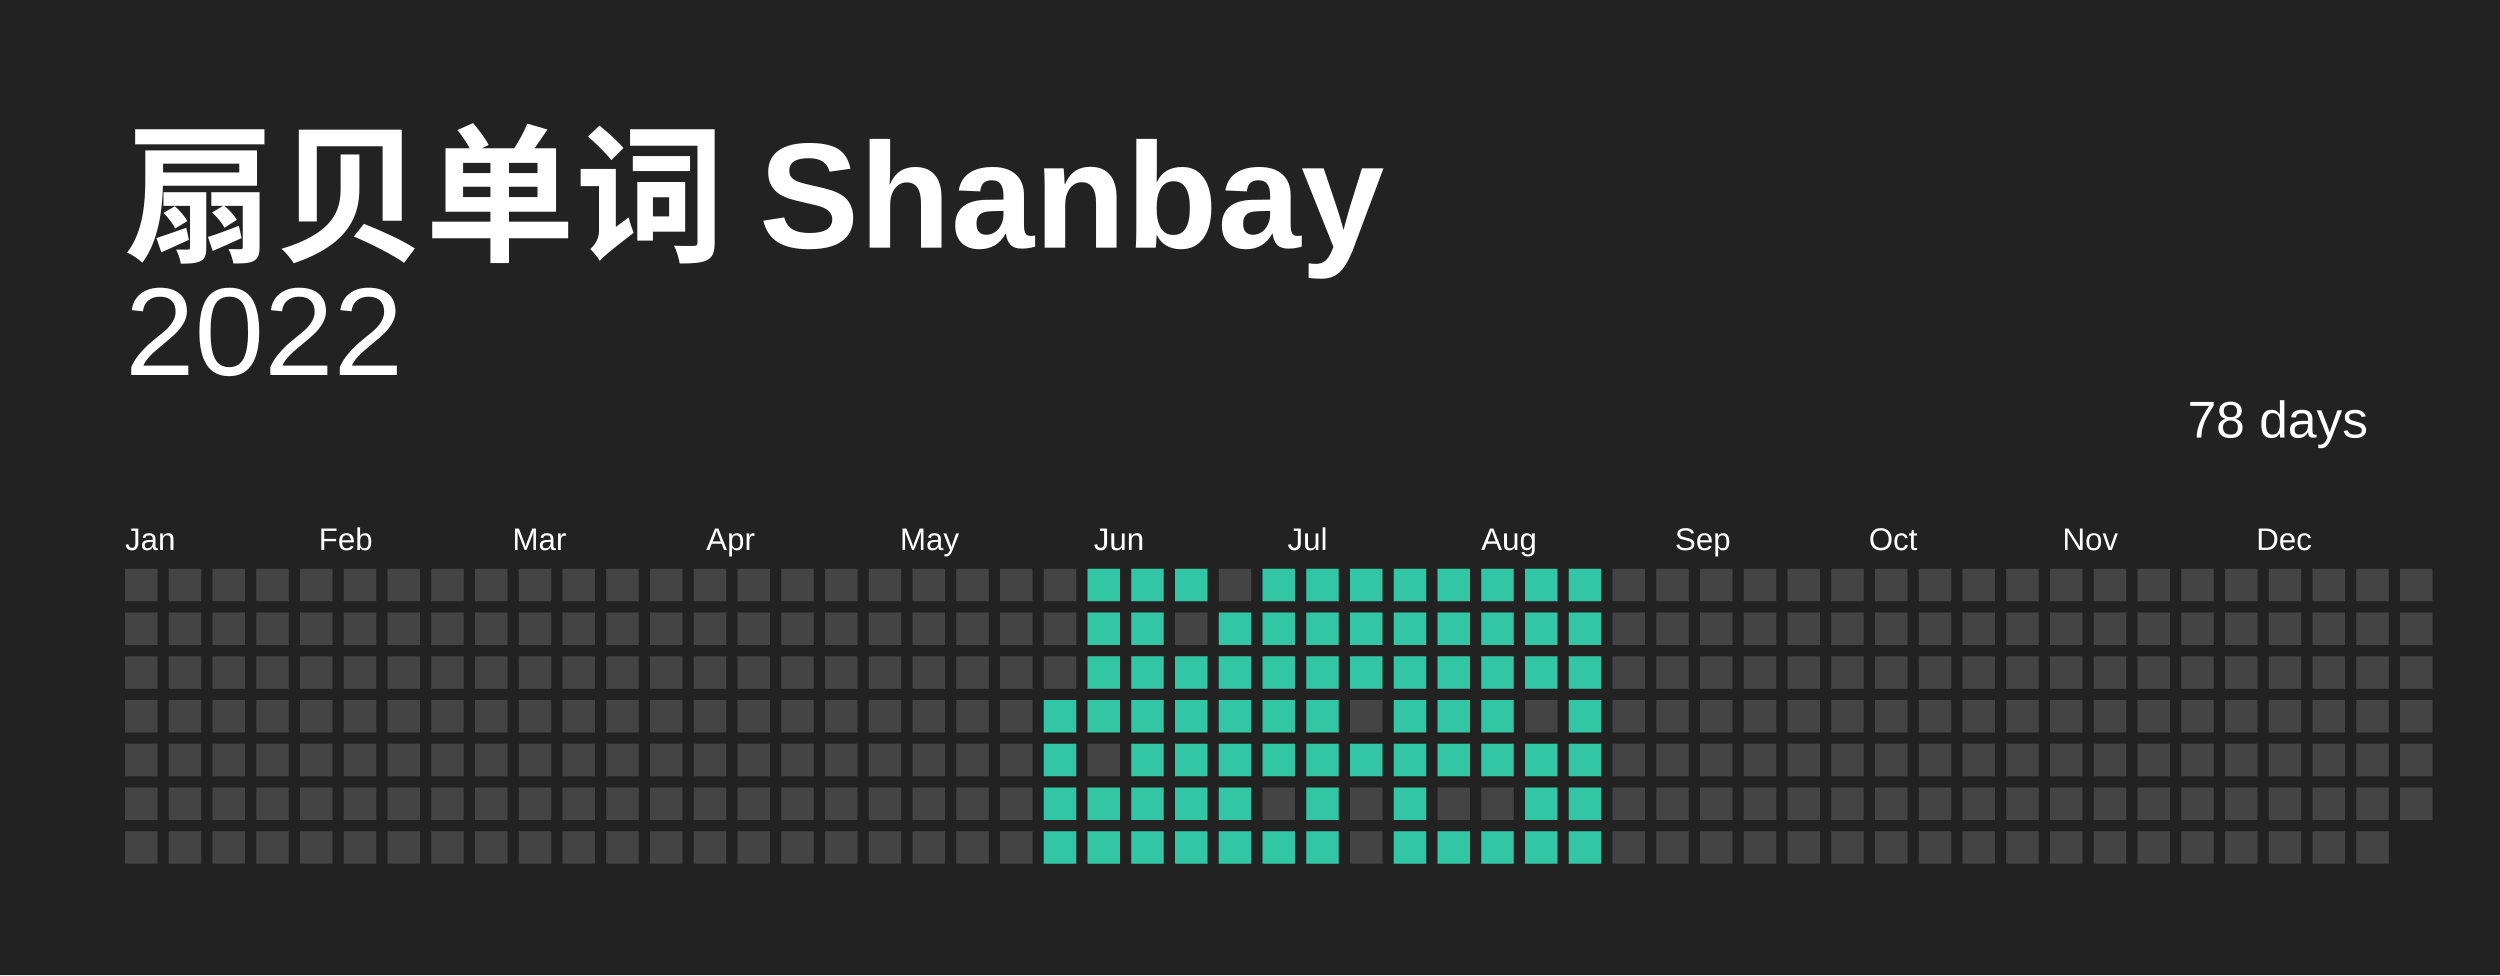
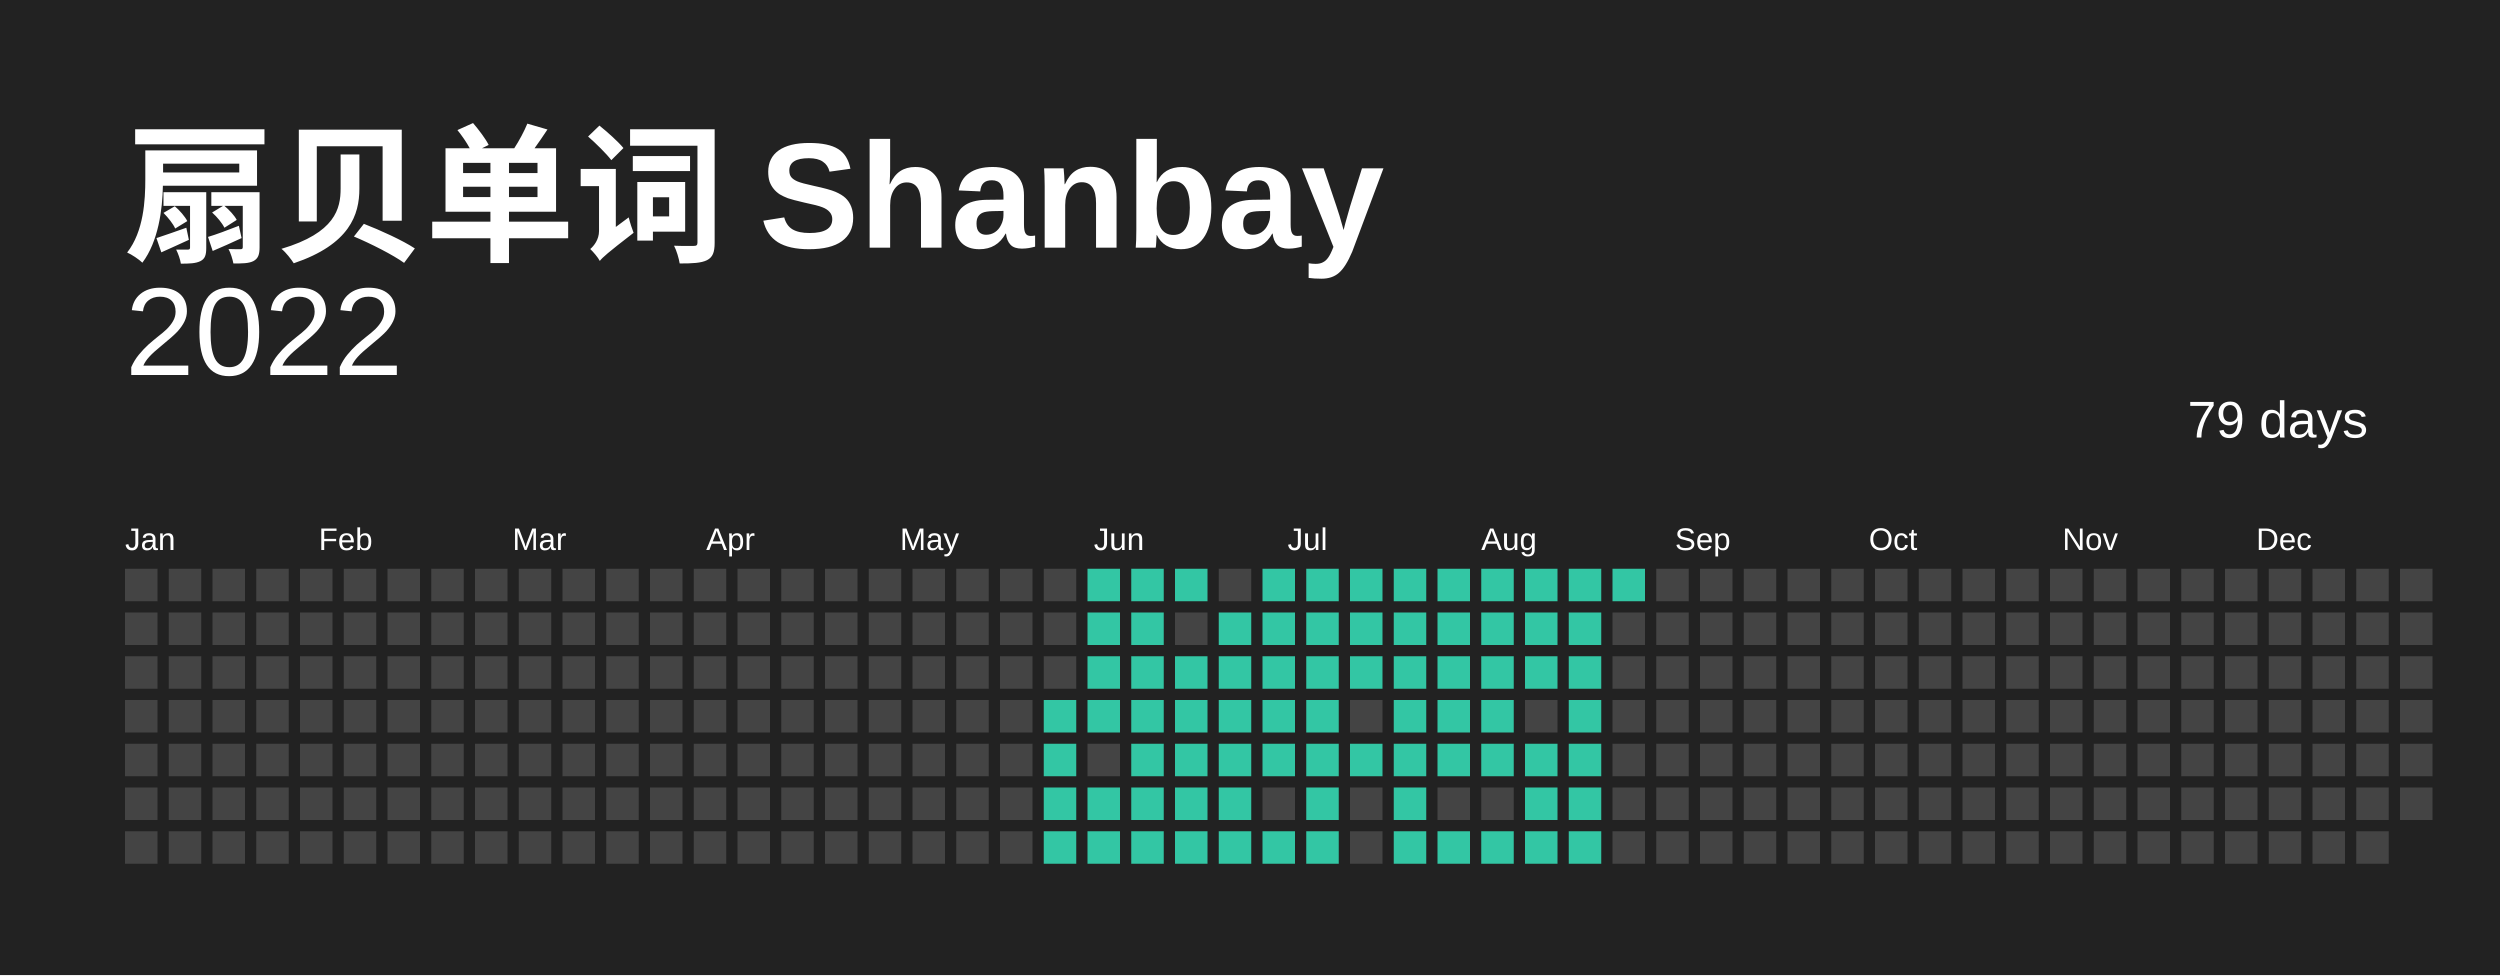
<svg xmlns="http://www.w3.org/2000/svg" baseProfile="full" height="78mm" version="1.1" viewBox="0,0,200,78" width="200mm">
  <defs />
  <rect fill="#222222" height="78" width="200" x="0" y="0" />
  <text fill="#FFFFFF" style="font-size:12px; font-family:Arial; font-weight:bold;" x="10" y="20"> 扇贝单词 Shanbay</text>
  <text alignment-baseline="hanging" fill="#FFFFFF" style="font-size:10.0px; font-family:Arial;" x="10" y="30">2022</text>
-   <text alignment-baseline="hanging" fill="#FFFFFF" style="font-size:4.125px; font-family:Arial;" x="175" y="35">78 days</text>
+   <text alignment-baseline="hanging" fill="#FFFFFF" style="font-size:4.125px; font-family:Arial;" x="175" y="35">79 days</text>
  <text fill="#FFFFFF" style="font-size:2.5px; font-family:Arial" x="10.0" y="44">Jan</text>
  <text fill="#FFFFFF" style="font-size:2.5px; font-family:Arial" x="25.5" y="44">Feb</text>
  <text fill="#FFFFFF" style="font-size:2.5px; font-family:Arial" x="41.0" y="44">Mar</text>
  <text fill="#FFFFFF" style="font-size:2.5px; font-family:Arial" x="56.5" y="44">Apr</text>
  <text fill="#FFFFFF" style="font-size:2.5px; font-family:Arial" x="72.0" y="44">May</text>
  <text fill="#FFFFFF" style="font-size:2.5px; font-family:Arial" x="87.5" y="44">Jun</text>
  <text fill="#FFFFFF" style="font-size:2.5px; font-family:Arial" x="103.0" y="44">Jul</text>
  <text fill="#FFFFFF" style="font-size:2.5px; font-family:Arial" x="118.5" y="44">Aug</text>
  <text fill="#FFFFFF" style="font-size:2.5px; font-family:Arial" x="134.0" y="44">Sep</text>
  <text fill="#FFFFFF" style="font-size:2.5px; font-family:Arial" x="149.5" y="44">Oct</text>
  <text fill="#FFFFFF" style="font-size:2.5px; font-family:Arial" x="165.0" y="44">Nov</text>
  <text fill="#FFFFFF" style="font-size:2.5px; font-family:Arial" x="180.5" y="44">Dec</text>
  <rect fill="#444444" height="2.6" width="2.6" x="10.0" y="45.5" />
  <rect fill="#444444" height="2.6" width="2.6" x="10.0" y="49.0" />
  <rect fill="#444444" height="2.6" width="2.6" x="10.0" y="52.5" />
  <rect fill="#444444" height="2.6" width="2.6" x="10.0" y="56.0" />
  <rect fill="#444444" height="2.6" width="2.6" x="10.0" y="59.5" />
  <rect fill="#444444" height="2.6" width="2.6" x="10.0" y="63.0" />
  <rect fill="#444444" height="2.6" width="2.6" x="10.0" y="66.5" />
  <rect fill="#444444" height="2.6" width="2.6" x="13.5" y="45.5" />
  <rect fill="#444444" height="2.6" width="2.6" x="13.5" y="49.0" />
  <rect fill="#444444" height="2.6" width="2.6" x="13.5" y="52.5" />
  <rect fill="#444444" height="2.6" width="2.6" x="13.5" y="56.0" />
  <rect fill="#444444" height="2.6" width="2.6" x="13.5" y="59.5" />
  <rect fill="#444444" height="2.6" width="2.6" x="13.5" y="63.0" />
  <rect fill="#444444" height="2.6" width="2.6" x="13.5" y="66.5" />
  <rect fill="#444444" height="2.6" width="2.6" x="17.0" y="45.5" />
  <rect fill="#444444" height="2.6" width="2.6" x="17.0" y="49.0" />
  <rect fill="#444444" height="2.6" width="2.6" x="17.0" y="52.5" />
  <rect fill="#444444" height="2.6" width="2.6" x="17.0" y="56.0" />
  <rect fill="#444444" height="2.6" width="2.6" x="17.0" y="59.5" />
  <rect fill="#444444" height="2.6" width="2.6" x="17.0" y="63.0" />
  <rect fill="#444444" height="2.6" width="2.6" x="17.0" y="66.5" />
  <rect fill="#444444" height="2.6" width="2.6" x="20.5" y="45.5" />
  <rect fill="#444444" height="2.6" width="2.6" x="20.5" y="49.0" />
  <rect fill="#444444" height="2.6" width="2.6" x="20.5" y="52.5" />
  <rect fill="#444444" height="2.6" width="2.6" x="20.5" y="56.0" />
  <rect fill="#444444" height="2.6" width="2.6" x="20.5" y="59.5" />
  <rect fill="#444444" height="2.6" width="2.6" x="20.5" y="63.0" />
  <rect fill="#444444" height="2.6" width="2.6" x="20.5" y="66.5" />
  <rect fill="#444444" height="2.6" width="2.6" x="24.0" y="45.5" />
  <rect fill="#444444" height="2.6" width="2.6" x="24.0" y="49.0" />
  <rect fill="#444444" height="2.6" width="2.6" x="24.0" y="52.5" />
  <rect fill="#444444" height="2.6" width="2.6" x="24.0" y="56.0" />
  <rect fill="#444444" height="2.6" width="2.6" x="24.0" y="59.5" />
  <rect fill="#444444" height="2.6" width="2.6" x="24.0" y="63.0" />
  <rect fill="#444444" height="2.6" width="2.6" x="24.0" y="66.5" />
  <rect fill="#444444" height="2.6" width="2.6" x="27.5" y="45.5" />
  <rect fill="#444444" height="2.6" width="2.6" x="27.5" y="49.0" />
  <rect fill="#444444" height="2.6" width="2.6" x="27.5" y="52.5" />
  <rect fill="#444444" height="2.6" width="2.6" x="27.5" y="56.0" />
  <rect fill="#444444" height="2.6" width="2.6" x="27.5" y="59.5" />
  <rect fill="#444444" height="2.6" width="2.6" x="27.5" y="63.0" />
  <rect fill="#444444" height="2.6" width="2.6" x="27.5" y="66.5" />
  <rect fill="#444444" height="2.6" width="2.6" x="31.0" y="45.5" />
  <rect fill="#444444" height="2.6" width="2.6" x="31.0" y="49.0" />
  <rect fill="#444444" height="2.6" width="2.6" x="31.0" y="52.5" />
  <rect fill="#444444" height="2.6" width="2.6" x="31.0" y="56.0" />
  <rect fill="#444444" height="2.6" width="2.6" x="31.0" y="59.5" />
  <rect fill="#444444" height="2.6" width="2.6" x="31.0" y="63.0" />
  <rect fill="#444444" height="2.6" width="2.6" x="31.0" y="66.5" />
  <rect fill="#444444" height="2.6" width="2.6" x="34.5" y="45.5" />
  <rect fill="#444444" height="2.6" width="2.6" x="34.5" y="49.0" />
  <rect fill="#444444" height="2.6" width="2.6" x="34.5" y="52.5" />
  <rect fill="#444444" height="2.6" width="2.6" x="34.5" y="56.0" />
  <rect fill="#444444" height="2.6" width="2.6" x="34.5" y="59.5" />
  <rect fill="#444444" height="2.6" width="2.6" x="34.5" y="63.0" />
  <rect fill="#444444" height="2.6" width="2.6" x="34.5" y="66.5" />
  <rect fill="#444444" height="2.6" width="2.6" x="38.0" y="45.5" />
  <rect fill="#444444" height="2.6" width="2.6" x="38.0" y="49.0" />
  <rect fill="#444444" height="2.6" width="2.6" x="38.0" y="52.5" />
  <rect fill="#444444" height="2.6" width="2.6" x="38.0" y="56.0" />
  <rect fill="#444444" height="2.6" width="2.6" x="38.0" y="59.5" />
  <rect fill="#444444" height="2.6" width="2.6" x="38.0" y="63.0" />
  <rect fill="#444444" height="2.6" width="2.6" x="38.0" y="66.5" />
  <rect fill="#444444" height="2.6" width="2.6" x="41.5" y="45.5" />
  <rect fill="#444444" height="2.6" width="2.6" x="41.5" y="49.0" />
  <rect fill="#444444" height="2.6" width="2.6" x="41.5" y="52.5" />
  <rect fill="#444444" height="2.6" width="2.6" x="41.5" y="56.0" />
  <rect fill="#444444" height="2.6" width="2.6" x="41.5" y="59.5" />
  <rect fill="#444444" height="2.6" width="2.6" x="41.5" y="63.0" />
  <rect fill="#444444" height="2.6" width="2.6" x="41.5" y="66.5" />
  <rect fill="#444444" height="2.6" width="2.6" x="45.0" y="45.5" />
  <rect fill="#444444" height="2.6" width="2.6" x="45.0" y="49.0" />
  <rect fill="#444444" height="2.6" width="2.6" x="45.0" y="52.5" />
  <rect fill="#444444" height="2.6" width="2.6" x="45.0" y="56.0" />
  <rect fill="#444444" height="2.6" width="2.6" x="45.0" y="59.5" />
  <rect fill="#444444" height="2.6" width="2.6" x="45.0" y="63.0" />
  <rect fill="#444444" height="2.6" width="2.6" x="45.0" y="66.5" />
  <rect fill="#444444" height="2.6" width="2.6" x="48.5" y="45.5" />
  <rect fill="#444444" height="2.6" width="2.6" x="48.5" y="49.0" />
  <rect fill="#444444" height="2.6" width="2.6" x="48.5" y="52.5" />
  <rect fill="#444444" height="2.6" width="2.6" x="48.5" y="56.0" />
  <rect fill="#444444" height="2.6" width="2.6" x="48.5" y="59.5" />
  <rect fill="#444444" height="2.6" width="2.6" x="48.5" y="63.0" />
  <rect fill="#444444" height="2.6" width="2.6" x="48.5" y="66.5" />
  <rect fill="#444444" height="2.6" width="2.6" x="52.0" y="45.5" />
  <rect fill="#444444" height="2.6" width="2.6" x="52.0" y="49.0" />
  <rect fill="#444444" height="2.6" width="2.6" x="52.0" y="52.5" />
  <rect fill="#444444" height="2.6" width="2.6" x="52.0" y="56.0" />
  <rect fill="#444444" height="2.6" width="2.6" x="52.0" y="59.5" />
  <rect fill="#444444" height="2.6" width="2.6" x="52.0" y="63.0" />
  <rect fill="#444444" height="2.6" width="2.6" x="52.0" y="66.5" />
  <rect fill="#444444" height="2.6" width="2.6" x="55.5" y="45.5" />
  <rect fill="#444444" height="2.6" width="2.6" x="55.5" y="49.0" />
  <rect fill="#444444" height="2.6" width="2.6" x="55.5" y="52.5" />
  <rect fill="#444444" height="2.6" width="2.6" x="55.5" y="56.0" />
  <rect fill="#444444" height="2.6" width="2.6" x="55.5" y="59.5" />
  <rect fill="#444444" height="2.6" width="2.6" x="55.5" y="63.0" />
  <rect fill="#444444" height="2.6" width="2.6" x="55.5" y="66.5" />
  <rect fill="#444444" height="2.6" width="2.6" x="59.0" y="45.5" />
  <rect fill="#444444" height="2.6" width="2.6" x="59.0" y="49.0" />
  <rect fill="#444444" height="2.6" width="2.6" x="59.0" y="52.5" />
  <rect fill="#444444" height="2.6" width="2.6" x="59.0" y="56.0" />
  <rect fill="#444444" height="2.6" width="2.6" x="59.0" y="59.5" />
  <rect fill="#444444" height="2.6" width="2.6" x="59.0" y="63.0" />
  <rect fill="#444444" height="2.6" width="2.6" x="59.0" y="66.5" />
  <rect fill="#444444" height="2.6" width="2.6" x="62.5" y="45.5" />
  <rect fill="#444444" height="2.6" width="2.6" x="62.5" y="49.0" />
  <rect fill="#444444" height="2.6" width="2.6" x="62.5" y="52.5" />
  <rect fill="#444444" height="2.6" width="2.6" x="62.5" y="56.0" />
  <rect fill="#444444" height="2.6" width="2.6" x="62.5" y="59.5" />
  <rect fill="#444444" height="2.6" width="2.6" x="62.5" y="63.0" />
  <rect fill="#444444" height="2.6" width="2.6" x="62.5" y="66.5" />
  <rect fill="#444444" height="2.6" width="2.6" x="66.0" y="45.5" />
  <rect fill="#444444" height="2.6" width="2.6" x="66.0" y="49.0" />
  <rect fill="#444444" height="2.6" width="2.6" x="66.0" y="52.5" />
  <rect fill="#444444" height="2.6" width="2.6" x="66.0" y="56.0" />
  <rect fill="#444444" height="2.6" width="2.6" x="66.0" y="59.5" />
  <rect fill="#444444" height="2.6" width="2.6" x="66.0" y="63.0" />
  <rect fill="#444444" height="2.6" width="2.6" x="66.0" y="66.5" />
  <rect fill="#444444" height="2.6" width="2.6" x="69.5" y="45.5" />
  <rect fill="#444444" height="2.6" width="2.6" x="69.5" y="49.0" />
  <rect fill="#444444" height="2.6" width="2.6" x="69.5" y="52.5" />
  <rect fill="#444444" height="2.6" width="2.6" x="69.5" y="56.0" />
  <rect fill="#444444" height="2.6" width="2.6" x="69.5" y="59.5" />
  <rect fill="#444444" height="2.6" width="2.6" x="69.5" y="63.0" />
  <rect fill="#444444" height="2.6" width="2.6" x="69.5" y="66.5" />
  <rect fill="#444444" height="2.6" width="2.6" x="73.0" y="45.5" />
  <rect fill="#444444" height="2.6" width="2.6" x="73.0" y="49.0" />
  <rect fill="#444444" height="2.6" width="2.6" x="73.0" y="52.5" />
  <rect fill="#444444" height="2.6" width="2.6" x="73.0" y="56.0" />
  <rect fill="#444444" height="2.6" width="2.6" x="73.0" y="59.5" />
  <rect fill="#444444" height="2.6" width="2.6" x="73.0" y="63.0" />
  <rect fill="#444444" height="2.6" width="2.6" x="73.0" y="66.5" />
  <rect fill="#444444" height="2.6" width="2.6" x="76.5" y="45.5" />
  <rect fill="#444444" height="2.6" width="2.6" x="76.5" y="49.0" />
  <rect fill="#444444" height="2.6" width="2.6" x="76.5" y="52.5" />
  <rect fill="#444444" height="2.6" width="2.6" x="76.5" y="56.0" />
  <rect fill="#444444" height="2.6" width="2.6" x="76.5" y="59.5" />
  <rect fill="#444444" height="2.6" width="2.6" x="76.5" y="63.0" />
  <rect fill="#444444" height="2.6" width="2.6" x="76.5" y="66.5" />
  <rect fill="#444444" height="2.6" width="2.6" x="80.0" y="45.5" />
  <rect fill="#444444" height="2.6" width="2.6" x="80.0" y="49.0" />
  <rect fill="#444444" height="2.6" width="2.6" x="80.0" y="52.5" />
  <rect fill="#444444" height="2.6" width="2.6" x="80.0" y="56.0" />
  <rect fill="#444444" height="2.6" width="2.6" x="80.0" y="59.5" />
  <rect fill="#444444" height="2.6" width="2.6" x="80.0" y="63.0" />
  <rect fill="#444444" height="2.6" width="2.6" x="80.0" y="66.5" />
  <rect fill="#444444" height="2.6" width="2.6" x="83.5" y="45.5" />
  <rect fill="#444444" height="2.6" width="2.6" x="83.5" y="49.0" />
  <rect fill="#444444" height="2.6" width="2.6" x="83.5" y="52.5" />
  <rect fill="#33C6A4" height="2.6" width="2.6" x="83.5" y="56.0" />
  <rect fill="#33C6A4" height="2.6" width="2.6" x="83.5" y="59.5" />
  <rect fill="#33C6A4" height="2.6" width="2.6" x="83.5" y="63.0" />
  <rect fill="#33C6A4" height="2.6" width="2.6" x="83.5" y="66.5" />
  <rect fill="#33C6A4" height="2.6" width="2.6" x="87.0" y="45.5" />
  <rect fill="#33C6A4" height="2.6" width="2.6" x="87.0" y="49.0" />
  <rect fill="#33C6A4" height="2.6" width="2.6" x="87.0" y="52.5" />
  <rect fill="#33C6A4" height="2.6" width="2.6" x="87.0" y="56.0" />
  <rect fill="#444444" height="2.6" width="2.6" x="87.0" y="59.5" />
  <rect fill="#33C6A4" height="2.6" width="2.6" x="87.0" y="63.0" />
  <rect fill="#33C6A4" height="2.6" width="2.6" x="87.0" y="66.5" />
  <rect fill="#33C6A4" height="2.6" width="2.6" x="90.5" y="45.5" />
  <rect fill="#33C6A4" height="2.6" width="2.6" x="90.5" y="49.0" />
  <rect fill="#33C6A4" height="2.6" width="2.6" x="90.5" y="52.5" />
  <rect fill="#33C6A4" height="2.6" width="2.6" x="90.5" y="56.0" />
  <rect fill="#33C6A4" height="2.6" width="2.6" x="90.5" y="59.5" />
  <rect fill="#33C6A4" height="2.6" width="2.6" x="90.5" y="63.0" />
  <rect fill="#33C6A4" height="2.6" width="2.6" x="90.5" y="66.5" />
  <rect fill="#33C6A4" height="2.6" width="2.6" x="94.0" y="45.5" />
  <rect fill="#444444" height="2.6" width="2.6" x="94.0" y="49.0" />
  <rect fill="#33C6A4" height="2.6" width="2.6" x="94.0" y="52.5" />
  <rect fill="#33C6A4" height="2.6" width="2.6" x="94.0" y="56.0" />
  <rect fill="#33C6A4" height="2.6" width="2.6" x="94.0" y="59.5" />
  <rect fill="#33C6A4" height="2.6" width="2.6" x="94.0" y="63.0" />
  <rect fill="#33C6A4" height="2.6" width="2.6" x="94.0" y="66.5" />
  <rect fill="#444444" height="2.6" width="2.6" x="97.5" y="45.5" />
  <rect fill="#33C6A4" height="2.6" width="2.6" x="97.5" y="49.0" />
  <rect fill="#33C6A4" height="2.6" width="2.6" x="97.5" y="52.5" />
  <rect fill="#33C6A4" height="2.6" width="2.6" x="97.5" y="56.0" />
  <rect fill="#33C6A4" height="2.6" width="2.6" x="97.5" y="59.5" />
  <rect fill="#33C6A4" height="2.6" width="2.6" x="97.5" y="63.0" />
  <rect fill="#33C6A4" height="2.6" width="2.6" x="97.5" y="66.5" />
  <rect fill="#33C6A4" height="2.6" width="2.6" x="101.0" y="45.5" />
  <rect fill="#33C6A4" height="2.6" width="2.6" x="101.0" y="49.0" />
  <rect fill="#33C6A4" height="2.6" width="2.6" x="101.0" y="52.5" />
  <rect fill="#33C6A4" height="2.6" width="2.6" x="101.0" y="56.0" />
  <rect fill="#33C6A4" height="2.6" width="2.6" x="101.0" y="59.5" />
  <rect fill="#444444" height="2.6" width="2.6" x="101.0" y="63.0" />
  <rect fill="#33C6A4" height="2.6" width="2.6" x="101.0" y="66.5" />
  <rect fill="#33C6A4" height="2.6" width="2.6" x="104.5" y="45.5" />
  <rect fill="#33C6A4" height="2.6" width="2.6" x="104.5" y="49.0" />
  <rect fill="#33C6A4" height="2.6" width="2.6" x="104.5" y="52.5" />
  <rect fill="#33C6A4" height="2.6" width="2.6" x="104.5" y="56.0" />
  <rect fill="#33C6A4" height="2.6" width="2.6" x="104.5" y="59.5" />
  <rect fill="#33C6A4" height="2.6" width="2.6" x="104.5" y="63.0" />
  <rect fill="#33C6A4" height="2.6" width="2.6" x="104.5" y="66.5" />
  <rect fill="#33C6A4" height="2.6" width="2.6" x="108.0" y="45.5" />
  <rect fill="#33C6A4" height="2.6" width="2.6" x="108.0" y="49.0" />
  <rect fill="#33C6A4" height="2.6" width="2.6" x="108.0" y="52.5" />
  <rect fill="#444444" height="2.6" width="2.6" x="108.0" y="56.0" />
  <rect fill="#33C6A4" height="2.6" width="2.6" x="108.0" y="59.5" />
  <rect fill="#444444" height="2.6" width="2.6" x="108.0" y="63.0" />
  <rect fill="#444444" height="2.6" width="2.6" x="108.0" y="66.5" />
  <rect fill="#33C6A4" height="2.6" width="2.6" x="111.5" y="45.5" />
  <rect fill="#33C6A4" height="2.6" width="2.6" x="111.5" y="49.0" />
  <rect fill="#33C6A4" height="2.6" width="2.6" x="111.5" y="52.5" />
  <rect fill="#33C6A4" height="2.6" width="2.6" x="111.5" y="56.0" />
  <rect fill="#33C6A4" height="2.6" width="2.6" x="111.5" y="59.5" />
  <rect fill="#33C6A4" height="2.6" width="2.6" x="111.5" y="63.0" />
  <rect fill="#33C6A4" height="2.6" width="2.6" x="111.5" y="66.5" />
  <rect fill="#33C6A4" height="2.6" width="2.6" x="115.0" y="45.5" />
  <rect fill="#33C6A4" height="2.6" width="2.6" x="115.0" y="49.0" />
  <rect fill="#33C6A4" height="2.6" width="2.6" x="115.0" y="52.5" />
  <rect fill="#33C6A4" height="2.6" width="2.6" x="115.0" y="56.0" />
  <rect fill="#33C6A4" height="2.6" width="2.6" x="115.0" y="59.5" />
  <rect fill="#444444" height="2.6" width="2.6" x="115.0" y="63.0" />
  <rect fill="#33C6A4" height="2.6" width="2.6" x="115.0" y="66.5" />
  <rect fill="#33C6A4" height="2.6" width="2.6" x="118.5" y="45.5" />
  <rect fill="#33C6A4" height="2.6" width="2.6" x="118.5" y="49.0" />
  <rect fill="#33C6A4" height="2.6" width="2.6" x="118.5" y="52.5" />
  <rect fill="#33C6A4" height="2.6" width="2.6" x="118.5" y="56.0" />
  <rect fill="#33C6A4" height="2.6" width="2.6" x="118.5" y="59.5" />
  <rect fill="#444444" height="2.6" width="2.6" x="118.5" y="63.0" />
  <rect fill="#33C6A4" height="2.6" width="2.6" x="118.5" y="66.5" />
  <rect fill="#33C6A4" height="2.6" width="2.6" x="122.0" y="45.5" />
  <rect fill="#33C6A4" height="2.6" width="2.6" x="122.0" y="49.0" />
  <rect fill="#33C6A4" height="2.6" width="2.6" x="122.0" y="52.5" />
  <rect fill="#444444" height="2.6" width="2.6" x="122.0" y="56.0" />
  <rect fill="#33C6A4" height="2.6" width="2.6" x="122.0" y="59.5" />
  <rect fill="#33C6A4" height="2.6" width="2.6" x="122.0" y="63.0" />
  <rect fill="#33C6A4" height="2.6" width="2.6" x="122.0" y="66.5" />
  <rect fill="#33C6A4" height="2.6" width="2.6" x="125.5" y="45.5" />
  <rect fill="#33C6A4" height="2.6" width="2.6" x="125.5" y="49.0" />
  <rect fill="#33C6A4" height="2.6" width="2.6" x="125.5" y="52.5" />
  <rect fill="#33C6A4" height="2.6" width="2.6" x="125.5" y="56.0" />
  <rect fill="#33C6A4" height="2.6" width="2.6" x="125.5" y="59.5" />
  <rect fill="#33C6A4" height="2.6" width="2.6" x="125.5" y="63.0" />
  <rect fill="#33C6A4" height="2.6" width="2.6" x="125.5" y="66.5" />
-   <rect fill="#444444" height="2.6" width="2.6" x="129.0" y="45.5" />
+   <rect fill="#33C6A4" height="2.6" width="2.6" x="129.0" y="45.5" />
  <rect fill="#444444" height="2.6" width="2.6" x="129.0" y="49.0" />
  <rect fill="#444444" height="2.6" width="2.6" x="129.0" y="52.5" />
  <rect fill="#444444" height="2.6" width="2.6" x="129.0" y="56.0" />
  <rect fill="#444444" height="2.6" width="2.6" x="129.0" y="59.5" />
  <rect fill="#444444" height="2.6" width="2.6" x="129.0" y="63.0" />
  <rect fill="#444444" height="2.6" width="2.6" x="129.0" y="66.5" />
  <rect fill="#444444" height="2.6" width="2.6" x="132.5" y="45.5" />
  <rect fill="#444444" height="2.6" width="2.6" x="132.5" y="49.0" />
  <rect fill="#444444" height="2.6" width="2.6" x="132.5" y="52.5" />
  <rect fill="#444444" height="2.6" width="2.6" x="132.5" y="56.0" />
  <rect fill="#444444" height="2.6" width="2.6" x="132.5" y="59.5" />
  <rect fill="#444444" height="2.6" width="2.6" x="132.5" y="63.0" />
  <rect fill="#444444" height="2.6" width="2.6" x="132.5" y="66.5" />
  <rect fill="#444444" height="2.6" width="2.6" x="136.0" y="45.5" />
  <rect fill="#444444" height="2.6" width="2.6" x="136.0" y="49.0" />
  <rect fill="#444444" height="2.6" width="2.6" x="136.0" y="52.5" />
  <rect fill="#444444" height="2.6" width="2.6" x="136.0" y="56.0" />
  <rect fill="#444444" height="2.6" width="2.6" x="136.0" y="59.5" />
  <rect fill="#444444" height="2.6" width="2.6" x="136.0" y="63.0" />
  <rect fill="#444444" height="2.6" width="2.6" x="136.0" y="66.5" />
  <rect fill="#444444" height="2.6" width="2.6" x="139.5" y="45.5" />
  <rect fill="#444444" height="2.6" width="2.6" x="139.5" y="49.0" />
  <rect fill="#444444" height="2.6" width="2.6" x="139.5" y="52.5" />
  <rect fill="#444444" height="2.6" width="2.6" x="139.5" y="56.0" />
  <rect fill="#444444" height="2.6" width="2.6" x="139.5" y="59.5" />
  <rect fill="#444444" height="2.6" width="2.6" x="139.5" y="63.0" />
  <rect fill="#444444" height="2.6" width="2.6" x="139.5" y="66.5" />
  <rect fill="#444444" height="2.6" width="2.6" x="143.0" y="45.5" />
  <rect fill="#444444" height="2.6" width="2.6" x="143.0" y="49.0" />
  <rect fill="#444444" height="2.6" width="2.6" x="143.0" y="52.5" />
  <rect fill="#444444" height="2.6" width="2.6" x="143.0" y="56.0" />
  <rect fill="#444444" height="2.6" width="2.6" x="143.0" y="59.5" />
  <rect fill="#444444" height="2.6" width="2.6" x="143.0" y="63.0" />
  <rect fill="#444444" height="2.6" width="2.6" x="143.0" y="66.5" />
  <rect fill="#444444" height="2.6" width="2.6" x="146.5" y="45.5" />
  <rect fill="#444444" height="2.6" width="2.6" x="146.5" y="49.0" />
  <rect fill="#444444" height="2.6" width="2.6" x="146.5" y="52.5" />
  <rect fill="#444444" height="2.6" width="2.6" x="146.5" y="56.0" />
  <rect fill="#444444" height="2.6" width="2.6" x="146.5" y="59.5" />
  <rect fill="#444444" height="2.6" width="2.6" x="146.5" y="63.0" />
  <rect fill="#444444" height="2.6" width="2.6" x="146.5" y="66.5" />
  <rect fill="#444444" height="2.6" width="2.6" x="150.0" y="45.5" />
  <rect fill="#444444" height="2.6" width="2.6" x="150.0" y="49.0" />
  <rect fill="#444444" height="2.6" width="2.6" x="150.0" y="52.5" />
  <rect fill="#444444" height="2.6" width="2.6" x="150.0" y="56.0" />
  <rect fill="#444444" height="2.6" width="2.6" x="150.0" y="59.5" />
  <rect fill="#444444" height="2.6" width="2.6" x="150.0" y="63.0" />
  <rect fill="#444444" height="2.6" width="2.6" x="150.0" y="66.5" />
  <rect fill="#444444" height="2.6" width="2.6" x="153.5" y="45.5" />
  <rect fill="#444444" height="2.6" width="2.6" x="153.5" y="49.0" />
  <rect fill="#444444" height="2.6" width="2.6" x="153.5" y="52.5" />
  <rect fill="#444444" height="2.6" width="2.6" x="153.5" y="56.0" />
  <rect fill="#444444" height="2.6" width="2.6" x="153.5" y="59.5" />
  <rect fill="#444444" height="2.6" width="2.6" x="153.5" y="63.0" />
  <rect fill="#444444" height="2.6" width="2.6" x="153.5" y="66.5" />
  <rect fill="#444444" height="2.6" width="2.6" x="157.0" y="45.5" />
  <rect fill="#444444" height="2.6" width="2.6" x="157.0" y="49.0" />
  <rect fill="#444444" height="2.6" width="2.6" x="157.0" y="52.5" />
  <rect fill="#444444" height="2.6" width="2.6" x="157.0" y="56.0" />
  <rect fill="#444444" height="2.6" width="2.6" x="157.0" y="59.5" />
  <rect fill="#444444" height="2.6" width="2.6" x="157.0" y="63.0" />
  <rect fill="#444444" height="2.6" width="2.6" x="157.0" y="66.5" />
  <rect fill="#444444" height="2.6" width="2.6" x="160.5" y="45.5" />
  <rect fill="#444444" height="2.6" width="2.6" x="160.5" y="49.0" />
  <rect fill="#444444" height="2.6" width="2.6" x="160.5" y="52.5" />
  <rect fill="#444444" height="2.6" width="2.6" x="160.5" y="56.0" />
  <rect fill="#444444" height="2.6" width="2.6" x="160.5" y="59.5" />
  <rect fill="#444444" height="2.6" width="2.6" x="160.5" y="63.0" />
  <rect fill="#444444" height="2.6" width="2.6" x="160.5" y="66.5" />
  <rect fill="#444444" height="2.6" width="2.6" x="164.0" y="45.5" />
  <rect fill="#444444" height="2.6" width="2.6" x="164.0" y="49.0" />
  <rect fill="#444444" height="2.6" width="2.6" x="164.0" y="52.5" />
  <rect fill="#444444" height="2.6" width="2.6" x="164.0" y="56.0" />
  <rect fill="#444444" height="2.6" width="2.6" x="164.0" y="59.5" />
  <rect fill="#444444" height="2.6" width="2.6" x="164.0" y="63.0" />
  <rect fill="#444444" height="2.6" width="2.6" x="164.0" y="66.5" />
  <rect fill="#444444" height="2.6" width="2.6" x="167.5" y="45.5" />
  <rect fill="#444444" height="2.6" width="2.6" x="167.5" y="49.0" />
  <rect fill="#444444" height="2.6" width="2.6" x="167.5" y="52.5" />
  <rect fill="#444444" height="2.6" width="2.6" x="167.5" y="56.0" />
  <rect fill="#444444" height="2.6" width="2.6" x="167.5" y="59.5" />
  <rect fill="#444444" height="2.6" width="2.6" x="167.5" y="63.0" />
  <rect fill="#444444" height="2.6" width="2.6" x="167.5" y="66.5" />
  <rect fill="#444444" height="2.6" width="2.6" x="171.0" y="45.5" />
  <rect fill="#444444" height="2.6" width="2.6" x="171.0" y="49.0" />
  <rect fill="#444444" height="2.6" width="2.6" x="171.0" y="52.5" />
  <rect fill="#444444" height="2.6" width="2.6" x="171.0" y="56.0" />
  <rect fill="#444444" height="2.6" width="2.6" x="171.0" y="59.5" />
  <rect fill="#444444" height="2.6" width="2.6" x="171.0" y="63.0" />
  <rect fill="#444444" height="2.6" width="2.6" x="171.0" y="66.5" />
  <rect fill="#444444" height="2.6" width="2.6" x="174.5" y="45.5" />
  <rect fill="#444444" height="2.6" width="2.6" x="174.5" y="49.0" />
  <rect fill="#444444" height="2.6" width="2.6" x="174.5" y="52.5" />
  <rect fill="#444444" height="2.6" width="2.6" x="174.5" y="56.0" />
  <rect fill="#444444" height="2.6" width="2.6" x="174.5" y="59.5" />
  <rect fill="#444444" height="2.6" width="2.6" x="174.5" y="63.0" />
  <rect fill="#444444" height="2.6" width="2.6" x="174.5" y="66.5" />
  <rect fill="#444444" height="2.6" width="2.6" x="178.0" y="45.5" />
  <rect fill="#444444" height="2.6" width="2.6" x="178.0" y="49.0" />
  <rect fill="#444444" height="2.6" width="2.6" x="178.0" y="52.5" />
  <rect fill="#444444" height="2.6" width="2.6" x="178.0" y="56.0" />
  <rect fill="#444444" height="2.6" width="2.6" x="178.0" y="59.5" />
  <rect fill="#444444" height="2.6" width="2.6" x="178.0" y="63.0" />
  <rect fill="#444444" height="2.6" width="2.6" x="178.0" y="66.5" />
  <rect fill="#444444" height="2.6" width="2.6" x="181.5" y="45.5" />
  <rect fill="#444444" height="2.6" width="2.6" x="181.5" y="49.0" />
  <rect fill="#444444" height="2.6" width="2.6" x="181.5" y="52.5" />
  <rect fill="#444444" height="2.6" width="2.6" x="181.5" y="56.0" />
  <rect fill="#444444" height="2.6" width="2.6" x="181.5" y="59.5" />
  <rect fill="#444444" height="2.6" width="2.6" x="181.5" y="63.0" />
  <rect fill="#444444" height="2.6" width="2.6" x="181.5" y="66.5" />
  <rect fill="#444444" height="2.6" width="2.6" x="185.0" y="45.5" />
  <rect fill="#444444" height="2.6" width="2.6" x="185.0" y="49.0" />
  <rect fill="#444444" height="2.6" width="2.6" x="185.0" y="52.5" />
  <rect fill="#444444" height="2.6" width="2.6" x="185.0" y="56.0" />
  <rect fill="#444444" height="2.6" width="2.6" x="185.0" y="59.5" />
  <rect fill="#444444" height="2.6" width="2.6" x="185.0" y="63.0" />
  <rect fill="#444444" height="2.6" width="2.6" x="185.0" y="66.5" />
  <rect fill="#444444" height="2.6" width="2.6" x="188.5" y="45.5" />
  <rect fill="#444444" height="2.6" width="2.6" x="188.5" y="49.0" />
  <rect fill="#444444" height="2.6" width="2.6" x="188.5" y="52.5" />
  <rect fill="#444444" height="2.6" width="2.6" x="188.5" y="56.0" />
  <rect fill="#444444" height="2.6" width="2.6" x="188.5" y="59.5" />
  <rect fill="#444444" height="2.6" width="2.6" x="188.5" y="63.0" />
  <rect fill="#444444" height="2.6" width="2.6" x="188.5" y="66.5" />
  <rect fill="#444444" height="2.6" width="2.6" x="192.0" y="45.5" />
  <rect fill="#444444" height="2.6" width="2.6" x="192.0" y="49.0" />
  <rect fill="#444444" height="2.6" width="2.6" x="192.0" y="52.5" />
  <rect fill="#444444" height="2.6" width="2.6" x="192.0" y="56.0" />
  <rect fill="#444444" height="2.6" width="2.6" x="192.0" y="59.5" />
  <rect fill="#444444" height="2.6" width="2.6" x="192.0" y="63.0" />
</svg>
